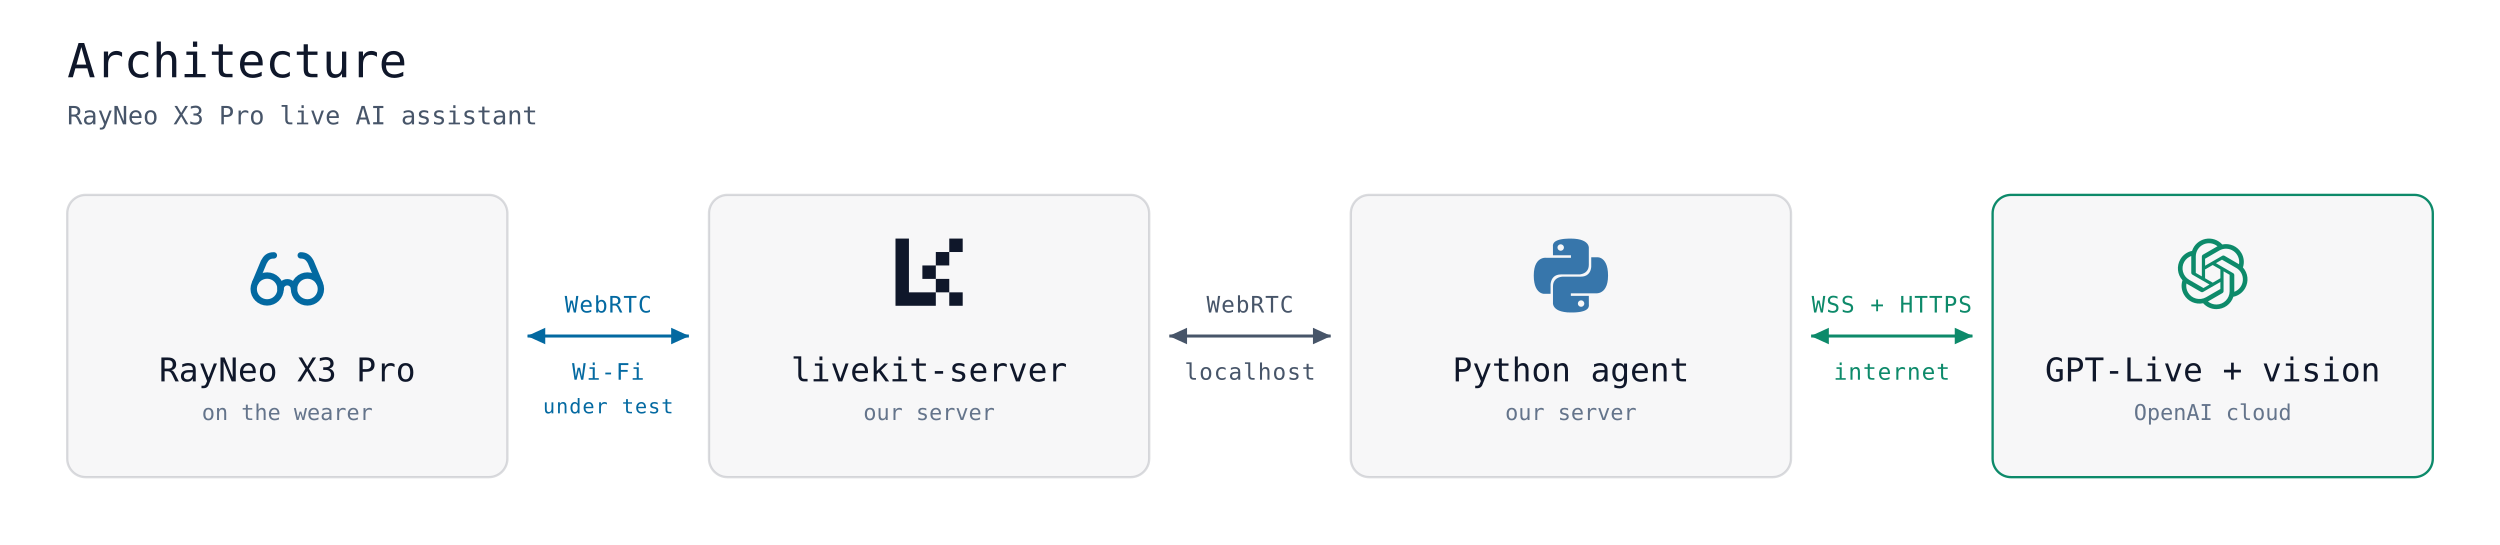
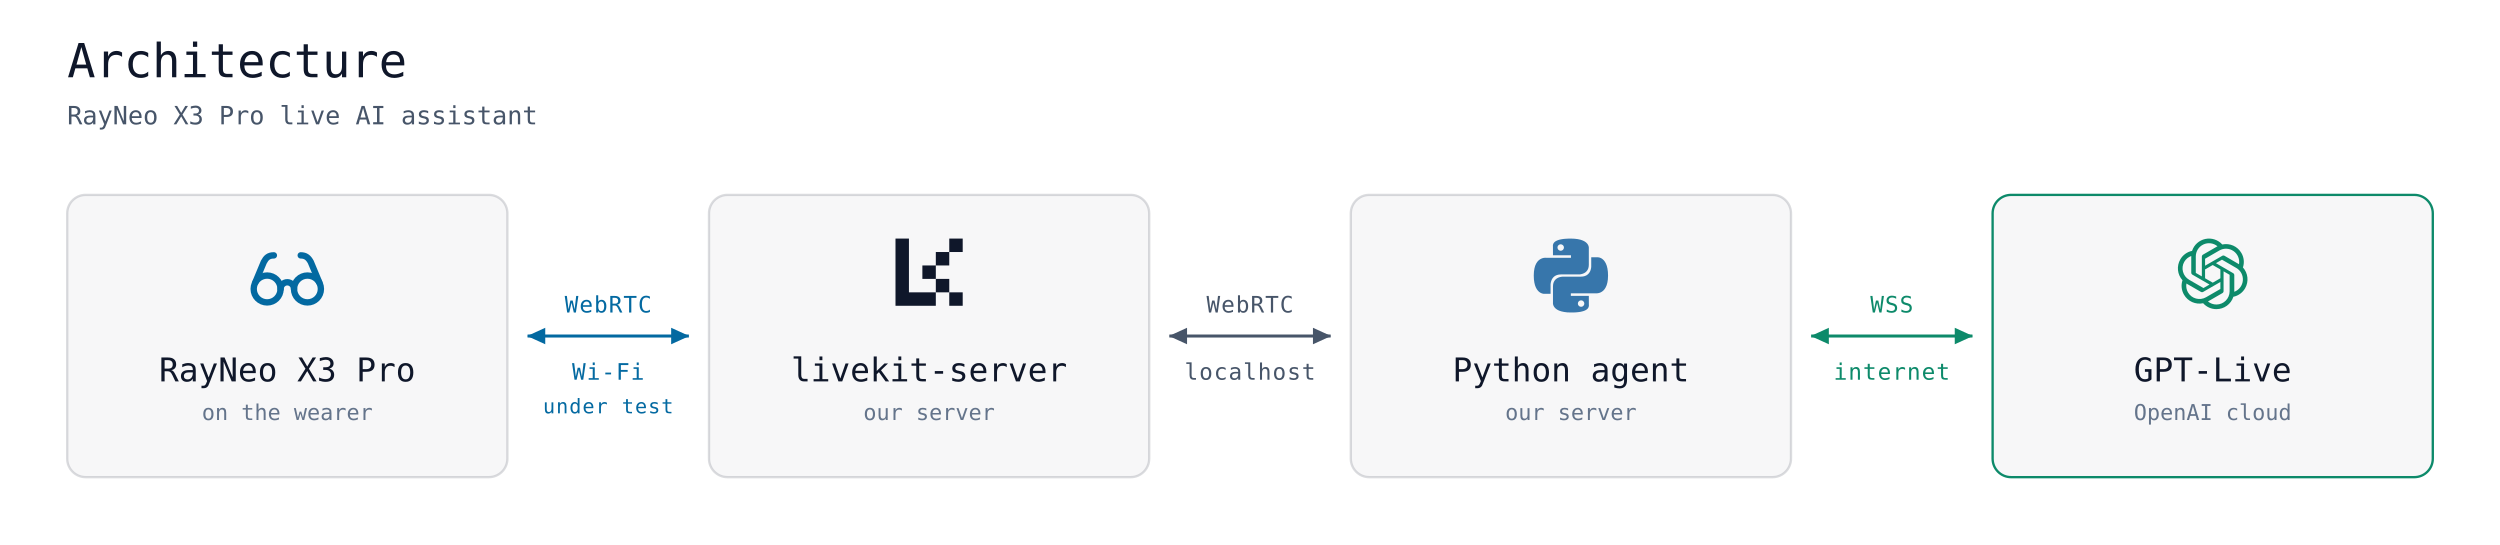
<svg xmlns="http://www.w3.org/2000/svg" width="1488" height="324" viewBox="0 0 1488 324" font-family="JetBrains Mono, Cascadia Mono, Consolas, monospace">
  <defs>
    <marker id="head" viewBox="0 0 10 10" refX="9" refY="5" markerWidth="6.5" markerHeight="6.5" orient="auto-start-reverse">
      <path d="M0 0.8 L9.2 5 L0 9.2 Z" fill="#0369a1" />
    </marker>
    <marker id="headm" viewBox="0 0 10 10" refX="9" refY="5" markerWidth="6.5" markerHeight="6.5" orient="auto-start-reverse">
      <path d="M0 0.8 L9.2 5 L0 9.2 Z" fill="#475569" />
    </marker>
    <marker id="headv" viewBox="0 0 10 10" refX="9" refY="5" markerWidth="6.5" markerHeight="6.5" orient="auto-start-reverse">
      <path d="M0 0.8 L9.2 5 L0 9.2 Z" fill="#0d8a6a" />
    </marker>
  </defs>
  <text x="40" y="46" font-size="28" fill="#0f172a">Architecture</text>
  <text x="40" y="74" font-size="15" fill="#475569">RayNeo X3 Pro live AI assistant</text>
  <rect x="40" y="116" width="262" height="168" rx="11" fill="#0f172a08" stroke="#0f172a26" stroke-width="1.4" />
  <g transform="translate(147.0,142) scale(2)" fill="none" stroke="#0369a1" stroke-width="1.9" stroke-linecap="round" stroke-linejoin="round">
    <circle cx="6" cy="15" r="4" />
    <circle cx="18" cy="15" r="4" />
    <path d="M14 15a2 2 0 0 0-2-2 2 2 0 0 0-2 2" />
    <path d="M2.5 13 5 7c.7-1.3 1.4-2 3-2" />
    <path d="M21.5 13 19 7c-.7-1.3-1.5-2-3-2" />
  </g>
  <text x="171.0" y="227" font-size="19.5" fill="#0f172a" text-anchor="middle">RayNeo X3 Pro</text>
  <text x="171.0" y="250" font-size="13" fill="#64748b" text-anchor="middle">on the wearer</text>
  <rect x="422" y="116" width="262" height="168" rx="11" fill="#0f172a08" stroke="#0f172a26" stroke-width="1.4" />
  <g transform="translate(533.0,142) scale(1.66667)" fill="#0f172a">
    <path d="M0 0v24h14.4v-4.799h4.8V24H24v-4.8h-4.799v-4.8h-4.8v4.8H4.8V0H0zm14.4 14.4V9.602h4.801V4.8H24V0h-4.8v4.8h-4.8v4.8H9.6v4.8h4.8z" />
  </g>
  <text x="553.0" y="227" font-size="19.5" fill="#0f172a" text-anchor="middle">livekit-server</text>
  <text x="553.0" y="250" font-size="13" fill="#64748b" text-anchor="middle">our server</text>
  <rect x="804" y="116" width="262" height="168" rx="11" fill="#0f172a08" stroke="#0f172a26" stroke-width="1.4" />
  <g transform="translate(913.0,142) scale(1.83333)" fill="#3776AB">
    <path d="M14.25.18l.9.2.73.26.59.3.45.32.34.34.25.34.16.33.1.3.04.26.02.2-.01.13V8.5l-.05.63-.13.55-.21.46-.26.38-.3.31-.33.25-.35.19-.35.14-.33.1-.3.07-.26.04-.21.02H8.77l-.69.05-.59.14-.5.22-.41.27-.33.32-.27.35-.2.36-.15.37-.1.35-.07.32-.04.27-.02.21v3.06H3.17l-.21-.03-.28-.07-.32-.12-.35-.18-.36-.26-.36-.36-.35-.46-.32-.59-.28-.73-.21-.88-.14-1.05-.05-1.23.06-1.22.16-1.04.24-.87.32-.71.36-.57.4-.44.42-.33.42-.24.4-.16.36-.1.32-.05.24-.01h.16l.06.01h8.16v-.83H6.18l-.01-2.75-.02-.37.05-.34.11-.31.17-.28.25-.26.31-.23.38-.2.44-.18.51-.15.58-.12.64-.1.71-.06.77-.04.84-.02 1.27.05zm-6.3 1.98l-.23.33-.08.41.08.41.23.34.33.22.41.09.41-.09.33-.22.23-.34.08-.41-.08-.41-.23-.33-.33-.22-.41-.09-.41.09zm13.09 3.95l.28.06.32.12.35.18.36.27.36.35.35.47.32.59.28.73.21.88.14 1.04.05 1.23-.06 1.23-.16 1.04-.24.86-.32.71-.36.57-.4.45-.42.33-.42.24-.4.16-.36.09-.32.05-.24.02-.16-.01h-8.22v.82h5.84l.01 2.76.02.36-.05.34-.11.31-.17.29-.25.25-.31.24-.38.2-.44.17-.51.15-.58.13-.64.09-.71.07-.77.04-.84.01-1.27-.04-1.07-.14-.9-.2-.73-.25-.59-.3-.45-.33-.34-.34-.25-.34-.16-.33-.1-.3-.04-.25-.02-.2.01-.13v-5.34l.05-.64.13-.54.21-.46.26-.38.3-.32.33-.24.35-.2.35-.14.33-.1.3-.06.26-.04.21-.02.13-.01h5.84l.69-.05.59-.14.5-.21.41-.28.33-.32.27-.35.2-.36.15-.36.1-.35.07-.32.04-.28.02-.21V6.07h2.09l.14.01zm-6.47 14.25l-.23.33-.08.41.08.41.23.33.33.23.41.08.41-.08.33-.23.23-.33.08-.41-.08-.41-.23-.33-.33-.23-.41-.08-.41.08z" />
  </g>
  <text x="935.0" y="227" font-size="19.5" fill="#0f172a" text-anchor="middle">Python agent</text>
  <text x="935.0" y="250" font-size="13" fill="#64748b" text-anchor="middle">our server</text>
  <rect x="1186" y="116" width="262" height="168" rx="11" fill="#0f172a08" stroke="#0d8a6a" stroke-width="1.4" />
  <g transform="translate(1296.0,142) scale(1.75)" fill="#0d8a6a">
    <path d="M22.282 9.821a5.985 5.985 0 0 0-.516-4.911 6.046 6.046 0 0 0-6.51-2.9A6.065 6.065 0 0 0 4.981 4.182a5.985 5.985 0 0 0-3.998 2.9 6.046 6.046 0 0 0 .743 7.097 5.98 5.98 0 0 0 .511 4.911 6.051 6.051 0 0 0 6.515 2.9A5.985 5.985 0 0 0 13.26 24a6.056 6.056 0 0 0 5.772-4.206 5.989 5.989 0 0 0 3.998-2.9 6.056 6.056 0 0 0-.748-7.073zm-9.022 12.608a4.476 4.476 0 0 1-2.876-1.041l.142-.08 4.778-2.758a.795.795 0 0 0 .393-.681v-6.737l2.02 1.169a.071.071 0 0 1 .038.052v5.583a4.504 4.504 0 0 1-4.495 4.494zm-9.661-4.125a4.471 4.471 0 0 1-.535-3.014l.142.085 4.783 2.758a.771.771 0 0 0 .781 0l5.843-3.369v2.332a.08.08 0 0 1-.033.061L9.74 19.95a4.499 4.499 0 0 1-6.141-1.646zM2.341 7.896a4.485 4.485 0 0 1 2.365-1.973V11.6a.766.766 0 0 0 .388.676l5.814 3.354-2.02 1.169a.076.076 0 0 1-.071 0l-4.83-2.787A4.504 4.504 0 0 1 2.341 7.872zm16.596 3.856L13.104 8.364 15.119 7.2a.076.076 0 0 1 .071 0l4.83 2.791a4.494 4.494 0 0 1-.676 8.104v-5.677a.79.79 0 0 0-.407-.667zm2.011-3.023l-.142-.085-4.774-2.782a.776.776 0 0 0-.785 0L9.409 9.23V6.897a.066.066 0 0 1 .028-.061l4.83-2.787a4.499 4.499 0 0 1 6.68 4.66zM8.306 12.863l-2.02-1.164a.08.08 0 0 1-.038-.057V6.074a4.499 4.499 0 0 1 7.376-3.454l-.142.081L8.704 5.459a.795.795 0 0 0-.393.681zm1.098-2.365l2.602-1.5 2.607 1.5v2.999l-2.597 1.5-2.607-1.5Z" />
  </g>
-   <text x="1317.0" y="227" font-size="19.5" fill="#0f172a" text-anchor="middle">GPT-Live + vision</text>
+   <text x="1317.0" y="227" font-size="19.5" fill="#0f172a" text-anchor="middle">GPT-Live</text>
  <text x="1317.0" y="250" font-size="13" fill="#64748b" text-anchor="middle">OpenAI cloud</text>
  <line x1="314" y1="200.0" x2="410" y2="200.0" stroke="#0369a1" stroke-width="1.8" marker-start="url(#head)" marker-end="url(#head)" />
  <text x="362.0" y="186.0" font-size="13.5" letter-spacing="0.6" fill="#0369a1" text-anchor="middle">WebRTC</text>
  <text x="362.0" y="226.0" font-size="13.5" letter-spacing="0.6" fill="#0369a1" text-anchor="middle">Wi-Fi</text>
  <text x="362.0" y="246.0" font-size="12" letter-spacing="0.6" fill="#0369a1" text-anchor="middle">under test</text>
  <line x1="696" y1="200.0" x2="792" y2="200.0" stroke="#475569" stroke-width="1.8" marker-start="url(#headm)" marker-end="url(#headm)" />
  <text x="744.0" y="186.0" font-size="13.5" letter-spacing="0.6" fill="#475569" text-anchor="middle">WebRTC</text>
  <text x="744.0" y="226.0" font-size="13.5" letter-spacing="0.6" fill="#475569" text-anchor="middle">localhost</text>
  <line x1="1078" y1="200.0" x2="1174" y2="200.0" stroke="#0d8a6a" stroke-width="1.8" marker-start="url(#headv)" marker-end="url(#headv)" />
-   <text x="1126.0" y="186.0" font-size="13.5" letter-spacing="0.6" fill="#0d8a6a" text-anchor="middle">WSS + HTTPS</text>
+   <text x="1126.0" y="186.0" font-size="13.5" letter-spacing="0.6" fill="#0d8a6a" text-anchor="middle">WSS</text>
  <text x="1126.0" y="226.0" font-size="13.5" letter-spacing="0.6" fill="#0d8a6a" text-anchor="middle">internet</text>
</svg>
